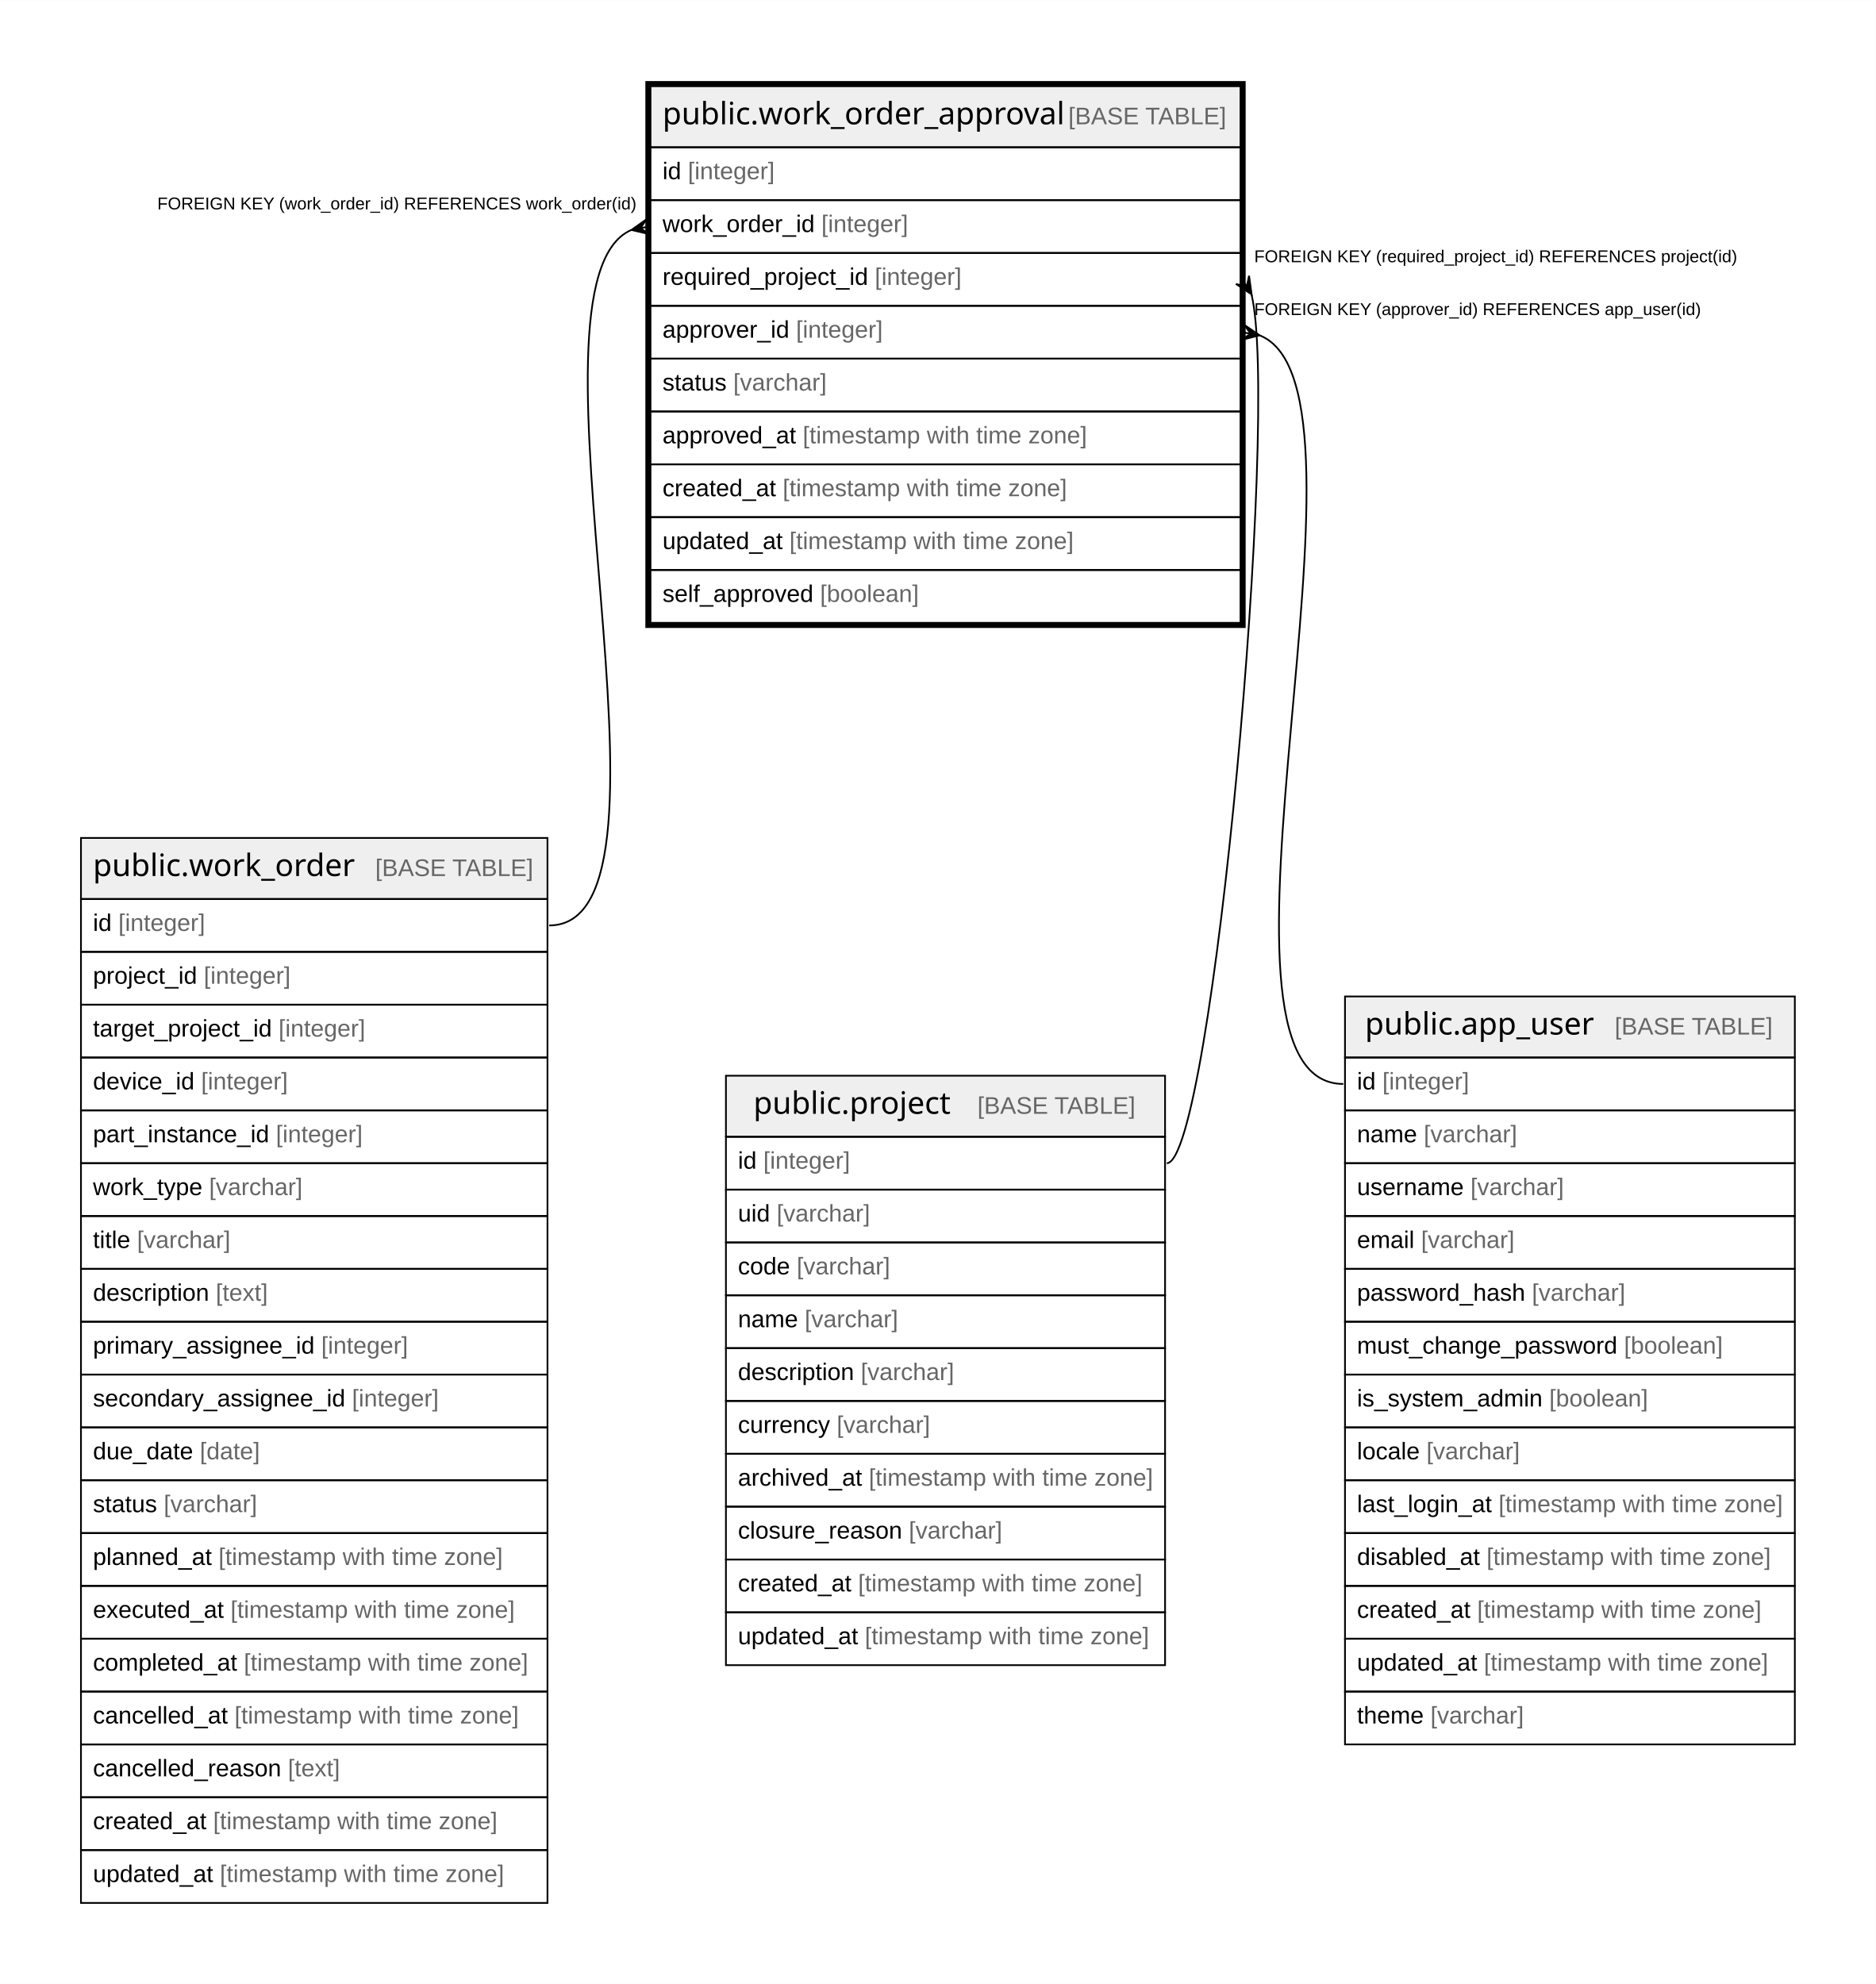
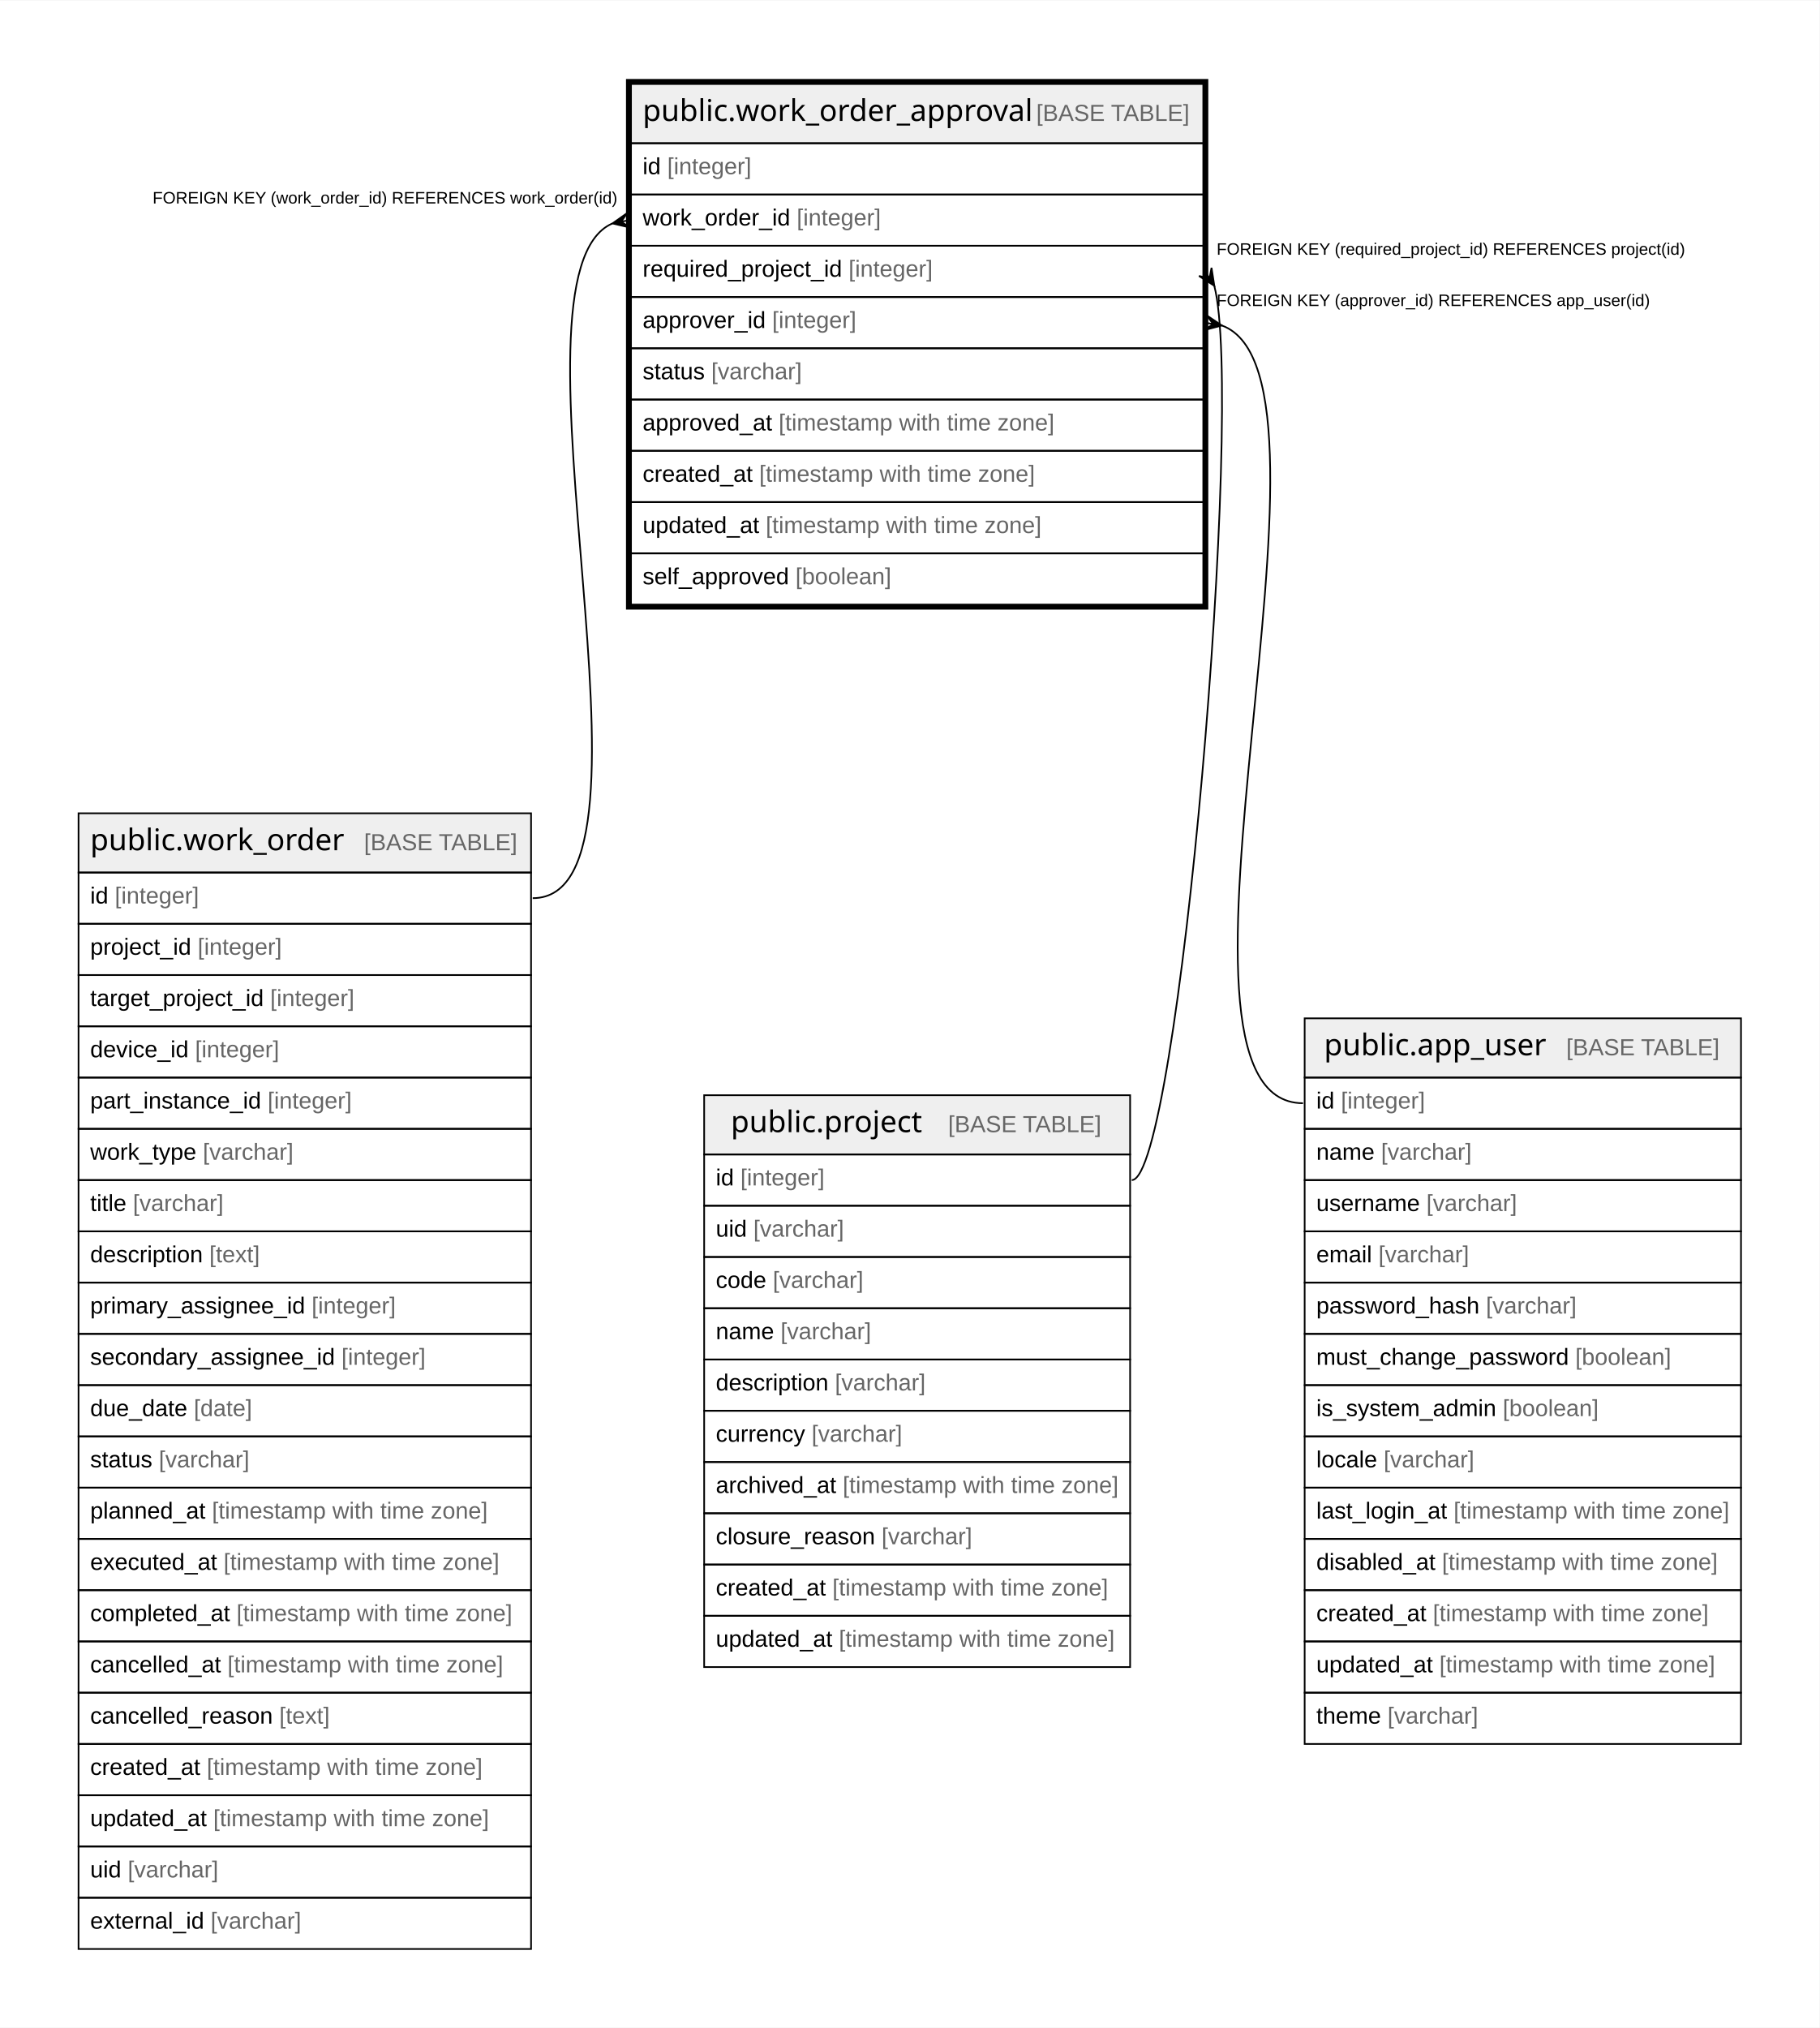
- <svg xmlns="http://www.w3.org/2000/svg" width="1093pt" height="1156pt" viewBox="0.00 0.00 1093.49 1156.40">
-   <g id="graph0" class="graph" transform="scale(1 1) rotate(0) translate(4 1152.4)">
-     <polygon fill="white" stroke="none" points="-4,4 -4,-1152.4 1089.49,-1152.4 1089.49,4 -4,4" />
+ <svg xmlns="http://www.w3.org/2000/svg" width="1093pt" height="1218pt" viewBox="0.00 0.00 1093.49 1218.00">
+   <g id="graph0" class="graph" transform="scale(1 1) rotate(0) translate(4 1214)">
+     <polygon fill="white" stroke="none" points="-4,4 -4,-1214 1089.49,-1214 1089.49,4 -4,4" />
    <g id="node1" class="node">
-       <polygon fill="#efefef" stroke="none" points="375.21,-1066.6 375.21,-1102.2 719.14,-1102.2 719.14,-1066.6 375.21,-1066.6" />
-       <polygon fill="none" stroke="black" points="375.21,-1066.6 375.21,-1102.2 719.14,-1102.2 719.14,-1066.6 375.21,-1066.6" />
-       <text text-anchor="start" x="382.21" y="-1080" font-family="Arial Bold" font-size="18.00">public.work_order_approval</text>
-       <text text-anchor="start" x="587.65" y="-1080" font-family="Arial" font-size="14.00">    </text>
-       <text text-anchor="start" x="618.77" y="-1080" font-family="Arial" font-size="14.00" fill="#666666">[BASE TABLE]</text>
+       <polygon fill="#efefef" stroke="none" points="375.21,-1128.2 375.21,-1163.8 719.14,-1163.8 719.14,-1128.2 375.21,-1128.2" />
+       <polygon fill="none" stroke="black" points="375.21,-1128.2 375.21,-1163.8 719.14,-1163.8 719.14,-1128.2 375.21,-1128.2" />
+       <text text-anchor="start" x="382.21" y="-1141.6" font-family="Arial Bold" font-size="18.00">public.work_order_approval</text>
+       <text text-anchor="start" x="587.65" y="-1141.6" font-family="Arial" font-size="14.00">    </text>
+       <text text-anchor="start" x="618.77" y="-1141.6" font-family="Arial" font-size="14.00" fill="#666666">[BASE TABLE]</text>
+       <polygon fill="none" stroke="black" points="375.21,-1097.4 375.21,-1128.2 719.14,-1128.2 719.14,-1097.4 375.21,-1097.4" />
+       <text text-anchor="start" x="382.21" y="-1109.6" font-family="Arial" font-size="14.00">id </text>
+       <text text-anchor="start" x="397" y="-1109.6" font-family="Arial" font-size="14.00" fill="#666666">[integer]</text>
+       <polygon fill="none" stroke="black" points="375.21,-1066.6 375.21,-1097.4 719.14,-1097.4 719.14,-1066.6 375.21,-1066.6" />
+       <text text-anchor="start" x="382.21" y="-1078.8" font-family="Arial" font-size="14.00">work_order_id </text>
+       <text text-anchor="start" x="474.81" y="-1078.8" font-family="Arial" font-size="14.00" fill="#666666">[integer]</text>
      <polygon fill="none" stroke="black" points="375.21,-1035.8 375.21,-1066.6 719.14,-1066.6 719.14,-1035.8 375.21,-1035.8" />
-       <text text-anchor="start" x="382.21" y="-1048" font-family="Arial" font-size="14.00">id </text>
-       <text text-anchor="start" x="397" y="-1048" font-family="Arial" font-size="14.00" fill="#666666">[integer]</text>
+       <text text-anchor="start" x="382.21" y="-1048" font-family="Arial" font-size="14.00">required_project_id </text>
+       <text text-anchor="start" x="505.96" y="-1048" font-family="Arial" font-size="14.00" fill="#666666">[integer]</text>
      <polygon fill="none" stroke="black" points="375.21,-1005 375.21,-1035.8 719.14,-1035.8 719.14,-1005 375.21,-1005" />
-       <text text-anchor="start" x="382.21" y="-1017.2" font-family="Arial" font-size="14.00">work_order_id </text>
-       <text text-anchor="start" x="474.81" y="-1017.2" font-family="Arial" font-size="14.00" fill="#666666">[integer]</text>
+       <text text-anchor="start" x="382.21" y="-1017.2" font-family="Arial" font-size="14.00">approver_id </text>
+       <text text-anchor="start" x="460.04" y="-1017.2" font-family="Arial" font-size="14.00" fill="#666666">[integer]</text>
      <polygon fill="none" stroke="black" points="375.21,-974.2 375.21,-1005 719.14,-1005 719.14,-974.2 375.21,-974.2" />
-       <text text-anchor="start" x="382.21" y="-986.4" font-family="Arial" font-size="14.00">required_project_id </text>
-       <text text-anchor="start" x="505.96" y="-986.4" font-family="Arial" font-size="14.00" fill="#666666">[integer]</text>
+       <text text-anchor="start" x="382.21" y="-986.4" font-family="Arial" font-size="14.00">status </text>
+       <text text-anchor="start" x="423.45" y="-986.4" font-family="Arial" font-size="14.00" fill="#666666">[varchar]</text>
      <polygon fill="none" stroke="black" points="375.21,-943.4 375.21,-974.2 719.14,-974.2 719.14,-943.4 375.21,-943.4" />
-       <text text-anchor="start" x="382.21" y="-955.6" font-family="Arial" font-size="14.00">approver_id </text>
-       <text text-anchor="start" x="460.04" y="-955.6" font-family="Arial" font-size="14.00" fill="#666666">[integer]</text>
+       <text text-anchor="start" x="382.21" y="-955.6" font-family="Arial" font-size="14.00">approved_at </text>
+       <text text-anchor="start" x="463.94" y="-955.6" font-family="Arial" font-size="14.00" fill="#666666">[timestamp with time zone]</text>
      <polygon fill="none" stroke="black" points="375.21,-912.6 375.21,-943.4 719.14,-943.4 719.14,-912.6 375.21,-912.6" />
-       <text text-anchor="start" x="382.21" y="-924.8" font-family="Arial" font-size="14.00">status </text>
-       <text text-anchor="start" x="423.45" y="-924.8" font-family="Arial" font-size="14.00" fill="#666666">[varchar]</text>
+       <text text-anchor="start" x="382.21" y="-924.8" font-family="Arial" font-size="14.00">created_at </text>
+       <text text-anchor="start" x="452.26" y="-924.8" font-family="Arial" font-size="14.00" fill="#666666">[timestamp with time zone]</text>
      <polygon fill="none" stroke="black" points="375.21,-881.8 375.21,-912.6 719.14,-912.6 719.14,-881.8 375.21,-881.8" />
-       <text text-anchor="start" x="382.21" y="-894" font-family="Arial" font-size="14.00">approved_at </text>
-       <text text-anchor="start" x="463.94" y="-894" font-family="Arial" font-size="14.00" fill="#666666">[timestamp with time zone]</text>
+       <text text-anchor="start" x="382.21" y="-894" font-family="Arial" font-size="14.00">updated_at </text>
+       <text text-anchor="start" x="456.17" y="-894" font-family="Arial" font-size="14.00" fill="#666666">[timestamp with time zone]</text>
      <polygon fill="none" stroke="black" points="375.21,-851 375.21,-881.8 719.14,-881.8 719.14,-851 375.21,-851" />
-       <text text-anchor="start" x="382.21" y="-863.2" font-family="Arial" font-size="14.00">created_at </text>
-       <text text-anchor="start" x="452.26" y="-863.2" font-family="Arial" font-size="14.00" fill="#666666">[timestamp with time zone]</text>
-       <polygon fill="none" stroke="black" points="375.21,-820.2 375.21,-851 719.14,-851 719.14,-820.2 375.21,-820.2" />
-       <text text-anchor="start" x="382.21" y="-832.4" font-family="Arial" font-size="14.00">updated_at </text>
-       <text text-anchor="start" x="456.17" y="-832.4" font-family="Arial" font-size="14.00" fill="#666666">[timestamp with time zone]</text>
-       <polygon fill="none" stroke="black" points="375.21,-789.4 375.21,-820.2 719.14,-820.2 719.14,-789.4 375.21,-789.4" />
-       <text text-anchor="start" x="382.21" y="-801.6" font-family="Arial" font-size="14.00">self_approved </text>
-       <text text-anchor="start" x="474.05" y="-801.6" font-family="Arial" font-size="14.00" fill="#666666">[boolean]</text>
-       <polygon fill="none" stroke="black" stroke-width="3" points="373.71,-787.9 373.71,-1103.7 720.64,-1103.7 720.64,-787.9 373.71,-787.9" />
+       <text text-anchor="start" x="382.21" y="-863.2" font-family="Arial" font-size="14.00">self_approved </text>
+       <text text-anchor="start" x="474.05" y="-863.2" font-family="Arial" font-size="14.00" fill="#666666">[boolean]</text>
+       <polygon fill="none" stroke="black" stroke-width="3" points="373.71,-849.5 373.71,-1165.3 720.64,-1165.3 720.64,-849.5 373.71,-849.5" />
    </g>
    <g id="node2" class="node">
-       <polygon fill="#efefef" stroke="none" points="43.2,-628.4 43.2,-664 315.15,-664 315.15,-628.4 43.2,-628.4" />
-       <polygon fill="none" stroke="black" points="43.2,-628.4 43.2,-664 315.15,-664 315.15,-628.4 43.2,-628.4" />
-       <text text-anchor="start" x="50.2" y="-641.8" font-family="Arial Bold" font-size="18.00">public.work_order</text>
-       <text text-anchor="start" x="183.66" y="-641.8" font-family="Arial" font-size="14.00">    </text>
-       <text text-anchor="start" x="214.78" y="-641.8" font-family="Arial" font-size="14.00" fill="#666666">[BASE TABLE]</text>
+       <polygon fill="#efefef" stroke="none" points="43.2,-690 43.2,-725.6 315.15,-725.6 315.15,-690 43.2,-690" />
+       <polygon fill="none" stroke="black" points="43.2,-690 43.2,-725.6 315.15,-725.6 315.15,-690 43.2,-690" />
+       <text text-anchor="start" x="50.2" y="-703.4" font-family="Arial Bold" font-size="18.00">public.work_order</text>
+       <text text-anchor="start" x="183.66" y="-703.4" font-family="Arial" font-size="14.00">    </text>
+       <text text-anchor="start" x="214.78" y="-703.4" font-family="Arial" font-size="14.00" fill="#666666">[BASE TABLE]</text>
+       <polygon fill="none" stroke="black" points="43.2,-659.2 43.2,-690 315.15,-690 315.15,-659.2 43.2,-659.2" />
+       <text text-anchor="start" x="50.2" y="-671.4" font-family="Arial" font-size="14.00">id </text>
+       <text text-anchor="start" x="64.99" y="-671.4" font-family="Arial" font-size="14.00" fill="#666666">[integer]</text>
+       <polygon fill="none" stroke="black" points="43.2,-628.4 43.2,-659.2 315.15,-659.2 315.15,-628.4 43.2,-628.4" />
+       <text text-anchor="start" x="50.2" y="-640.6" font-family="Arial" font-size="14.00">project_id </text>
+       <text text-anchor="start" x="114.79" y="-640.6" font-family="Arial" font-size="14.00" fill="#666666">[integer]</text>
      <polygon fill="none" stroke="black" points="43.2,-597.6 43.2,-628.4 315.15,-628.4 315.15,-597.6 43.2,-597.6" />
-       <text text-anchor="start" x="50.2" y="-609.8" font-family="Arial" font-size="14.00">id </text>
-       <text text-anchor="start" x="64.99" y="-609.8" font-family="Arial" font-size="14.00" fill="#666666">[integer]</text>
+       <text text-anchor="start" x="50.2" y="-609.8" font-family="Arial" font-size="14.00">target_project_id </text>
+       <text text-anchor="start" x="158.38" y="-609.8" font-family="Arial" font-size="14.00" fill="#666666">[integer]</text>
      <polygon fill="none" stroke="black" points="43.2,-566.8 43.2,-597.6 315.15,-597.6 315.15,-566.8 43.2,-566.8" />
-       <text text-anchor="start" x="50.2" y="-579" font-family="Arial" font-size="14.00">project_id </text>
-       <text text-anchor="start" x="114.79" y="-579" font-family="Arial" font-size="14.00" fill="#666666">[integer]</text>
+       <text text-anchor="start" x="50.2" y="-579" font-family="Arial" font-size="14.00">device_id </text>
+       <text text-anchor="start" x="113.24" y="-579" font-family="Arial" font-size="14.00" fill="#666666">[integer]</text>
      <polygon fill="none" stroke="black" points="43.2,-536 43.2,-566.8 315.15,-566.8 315.15,-536 43.2,-536" />
-       <text text-anchor="start" x="50.2" y="-548.2" font-family="Arial" font-size="14.00">target_project_id </text>
-       <text text-anchor="start" x="158.38" y="-548.2" font-family="Arial" font-size="14.00" fill="#666666">[integer]</text>
+       <text text-anchor="start" x="50.2" y="-548.2" font-family="Arial" font-size="14.00">part_instance_id </text>
+       <text text-anchor="start" x="156.83" y="-548.2" font-family="Arial" font-size="14.00" fill="#666666">[integer]</text>
      <polygon fill="none" stroke="black" points="43.2,-505.2 43.2,-536 315.15,-536 315.15,-505.2 43.2,-505.2" />
-       <text text-anchor="start" x="50.2" y="-517.4" font-family="Arial" font-size="14.00">device_id </text>
-       <text text-anchor="start" x="113.24" y="-517.4" font-family="Arial" font-size="14.00" fill="#666666">[integer]</text>
+       <text text-anchor="start" x="50.2" y="-517.4" font-family="Arial" font-size="14.00">work_type </text>
+       <text text-anchor="start" x="117.9" y="-517.4" font-family="Arial" font-size="14.00" fill="#666666">[varchar]</text>
      <polygon fill="none" stroke="black" points="43.2,-474.4 43.2,-505.2 315.15,-505.2 315.15,-474.4 43.2,-474.4" />
-       <text text-anchor="start" x="50.2" y="-486.6" font-family="Arial" font-size="14.00">part_instance_id </text>
-       <text text-anchor="start" x="156.83" y="-486.6" font-family="Arial" font-size="14.00" fill="#666666">[integer]</text>
+       <text text-anchor="start" x="50.2" y="-486.6" font-family="Arial" font-size="14.00">title </text>
+       <text text-anchor="start" x="75.88" y="-486.6" font-family="Arial" font-size="14.00" fill="#666666">[varchar]</text>
      <polygon fill="none" stroke="black" points="43.2,-443.6 43.2,-474.4 315.15,-474.4 315.15,-443.6 43.2,-443.6" />
-       <text text-anchor="start" x="50.2" y="-455.8" font-family="Arial" font-size="14.00">work_type </text>
-       <text text-anchor="start" x="117.9" y="-455.8" font-family="Arial" font-size="14.00" fill="#666666">[varchar]</text>
+       <text text-anchor="start" x="50.2" y="-455.8" font-family="Arial" font-size="14.00">description </text>
+       <text text-anchor="start" x="121.79" y="-455.8" font-family="Arial" font-size="14.00" fill="#666666">[text]</text>
      <polygon fill="none" stroke="black" points="43.2,-412.8 43.2,-443.6 315.15,-443.6 315.15,-412.8 43.2,-412.8" />
-       <text text-anchor="start" x="50.2" y="-425" font-family="Arial" font-size="14.00">title </text>
-       <text text-anchor="start" x="75.88" y="-425" font-family="Arial" font-size="14.00" fill="#666666">[varchar]</text>
+       <text text-anchor="start" x="50.2" y="-425" font-family="Arial" font-size="14.00">primary_assignee_id </text>
+       <text text-anchor="start" x="183.27" y="-425" font-family="Arial" font-size="14.00" fill="#666666">[integer]</text>
      <polygon fill="none" stroke="black" points="43.2,-382 43.2,-412.8 315.15,-412.8 315.15,-382 43.2,-382" />
-       <text text-anchor="start" x="50.2" y="-394.2" font-family="Arial" font-size="14.00">description </text>
-       <text text-anchor="start" x="121.79" y="-394.2" font-family="Arial" font-size="14.00" fill="#666666">[text]</text>
+       <text text-anchor="start" x="50.2" y="-394.2" font-family="Arial" font-size="14.00">secondary_assignee_id </text>
+       <text text-anchor="start" x="201.19" y="-394.2" font-family="Arial" font-size="14.00" fill="#666666">[integer]</text>
      <polygon fill="none" stroke="black" points="43.2,-351.2 43.2,-382 315.15,-382 315.15,-351.2 43.2,-351.2" />
-       <text text-anchor="start" x="50.2" y="-363.4" font-family="Arial" font-size="14.00">primary_assignee_id </text>
-       <text text-anchor="start" x="183.27" y="-363.4" font-family="Arial" font-size="14.00" fill="#666666">[integer]</text>
+       <text text-anchor="start" x="50.2" y="-363.4" font-family="Arial" font-size="14.00">due_date </text>
+       <text text-anchor="start" x="112.48" y="-363.4" font-family="Arial" font-size="14.00" fill="#666666">[date]</text>
      <polygon fill="none" stroke="black" points="43.2,-320.4 43.2,-351.2 315.15,-351.2 315.15,-320.4 43.2,-320.4" />
-       <text text-anchor="start" x="50.2" y="-332.6" font-family="Arial" font-size="14.00">secondary_assignee_id </text>
-       <text text-anchor="start" x="201.19" y="-332.6" font-family="Arial" font-size="14.00" fill="#666666">[integer]</text>
+       <text text-anchor="start" x="50.2" y="-332.6" font-family="Arial" font-size="14.00">status </text>
+       <text text-anchor="start" x="91.44" y="-332.6" font-family="Arial" font-size="14.00" fill="#666666">[varchar]</text>
      <polygon fill="none" stroke="black" points="43.2,-289.6 43.2,-320.4 315.15,-320.4 315.15,-289.6 43.2,-289.6" />
-       <text text-anchor="start" x="50.2" y="-301.8" font-family="Arial" font-size="14.00">due_date </text>
-       <text text-anchor="start" x="112.48" y="-301.8" font-family="Arial" font-size="14.00" fill="#666666">[date]</text>
+       <text text-anchor="start" x="50.2" y="-301.8" font-family="Arial" font-size="14.00">planned_at </text>
+       <text text-anchor="start" x="123.38" y="-301.8" font-family="Arial" font-size="14.00" fill="#666666">[timestamp with time zone]</text>
      <polygon fill="none" stroke="black" points="43.2,-258.8 43.2,-289.6 315.15,-289.6 315.15,-258.8 43.2,-258.8" />
-       <text text-anchor="start" x="50.2" y="-271" font-family="Arial" font-size="14.00">status </text>
-       <text text-anchor="start" x="91.44" y="-271" font-family="Arial" font-size="14.00" fill="#666666">[varchar]</text>
+       <text text-anchor="start" x="50.2" y="-271" font-family="Arial" font-size="14.00">executed_at </text>
+       <text text-anchor="start" x="130.37" y="-271" font-family="Arial" font-size="14.00" fill="#666666">[timestamp with time zone]</text>
      <polygon fill="none" stroke="black" points="43.2,-228 43.2,-258.8 315.15,-258.8 315.15,-228 43.2,-228" />
-       <text text-anchor="start" x="50.2" y="-240.2" font-family="Arial" font-size="14.00">planned_at </text>
-       <text text-anchor="start" x="123.38" y="-240.2" font-family="Arial" font-size="14.00" fill="#666666">[timestamp with time zone]</text>
+       <text text-anchor="start" x="50.2" y="-240.2" font-family="Arial" font-size="14.00">completed_at </text>
+       <text text-anchor="start" x="138.14" y="-240.2" font-family="Arial" font-size="14.00" fill="#666666">[timestamp with time zone]</text>
      <polygon fill="none" stroke="black" points="43.2,-197.2 43.2,-228 315.15,-228 315.15,-197.2 43.2,-197.2" />
-       <text text-anchor="start" x="50.2" y="-209.4" font-family="Arial" font-size="14.00">executed_at </text>
-       <text text-anchor="start" x="130.37" y="-209.4" font-family="Arial" font-size="14.00" fill="#666666">[timestamp with time zone]</text>
+       <text text-anchor="start" x="50.2" y="-209.4" font-family="Arial" font-size="14.00">cancelled_at </text>
+       <text text-anchor="start" x="132.7" y="-209.4" font-family="Arial" font-size="14.00" fill="#666666">[timestamp with time zone]</text>
      <polygon fill="none" stroke="black" points="43.2,-166.4 43.2,-197.2 315.15,-197.2 315.15,-166.4 43.2,-166.4" />
-       <text text-anchor="start" x="50.2" y="-178.6" font-family="Arial" font-size="14.00">completed_at </text>
-       <text text-anchor="start" x="138.14" y="-178.6" font-family="Arial" font-size="14.00" fill="#666666">[timestamp with time zone]</text>
+       <text text-anchor="start" x="50.2" y="-178.6" font-family="Arial" font-size="14.00">cancelled_reason </text>
+       <text text-anchor="start" x="163.83" y="-178.6" font-family="Arial" font-size="14.00" fill="#666666">[text]</text>
      <polygon fill="none" stroke="black" points="43.2,-135.6 43.2,-166.4 315.15,-166.4 315.15,-135.6 43.2,-135.6" />
-       <text text-anchor="start" x="50.2" y="-147.8" font-family="Arial" font-size="14.00">cancelled_at </text>
-       <text text-anchor="start" x="132.7" y="-147.8" font-family="Arial" font-size="14.00" fill="#666666">[timestamp with time zone]</text>
+       <text text-anchor="start" x="50.2" y="-147.8" font-family="Arial" font-size="14.00">created_at </text>
+       <text text-anchor="start" x="120.25" y="-147.8" font-family="Arial" font-size="14.00" fill="#666666">[timestamp with time zone]</text>
      <polygon fill="none" stroke="black" points="43.2,-104.8 43.2,-135.6 315.15,-135.6 315.15,-104.8 43.2,-104.8" />
-       <text text-anchor="start" x="50.2" y="-117" font-family="Arial" font-size="14.00">cancelled_reason </text>
-       <text text-anchor="start" x="163.83" y="-117" font-family="Arial" font-size="14.00" fill="#666666">[text]</text>
+       <text text-anchor="start" x="50.2" y="-117" font-family="Arial" font-size="14.00">updated_at </text>
+       <text text-anchor="start" x="124.16" y="-117" font-family="Arial" font-size="14.00" fill="#666666">[timestamp with time zone]</text>
      <polygon fill="none" stroke="black" points="43.2,-74 43.2,-104.8 315.15,-104.8 315.15,-74 43.2,-74" />
-       <text text-anchor="start" x="50.2" y="-86.2" font-family="Arial" font-size="14.00">created_at </text>
-       <text text-anchor="start" x="120.25" y="-86.2" font-family="Arial" font-size="14.00" fill="#666666">[timestamp with time zone]</text>
+       <text text-anchor="start" x="50.2" y="-86.2" font-family="Arial" font-size="14.00">uid </text>
+       <text text-anchor="start" x="72.77" y="-86.2" font-family="Arial" font-size="14.00" fill="#666666">[varchar]</text>
      <polygon fill="none" stroke="black" points="43.2,-43.2 43.2,-74 315.15,-74 315.15,-43.2 43.2,-43.2" />
-       <text text-anchor="start" x="50.2" y="-55.4" font-family="Arial" font-size="14.00">updated_at </text>
-       <text text-anchor="start" x="124.16" y="-55.4" font-family="Arial" font-size="14.00" fill="#666666">[timestamp with time zone]</text>
+       <text text-anchor="start" x="50.2" y="-55.4" font-family="Arial" font-size="14.00">external_id </text>
+       <text text-anchor="start" x="122.58" y="-55.4" font-family="Arial" font-size="14.00" fill="#666666">[varchar]</text>
    </g>
    <g id="edge1" class="edge">
-       <path fill="none" stroke="black" d="M364.02,-1018.4C292.64,-987.67 403.85,-613 316.15,-613" />
-       <polygon fill="black" stroke="black" points="364.07,-1018.41 373.02,-1024.75 369.31,-1019.44 373.56,-1020.27 373.56,-1020.27 373.56,-1020.27 369.31,-1019.44 374.75,-1015.92 364.07,-1018.41" />
-       <text text-anchor="start" x="87.7" y="-1030.4" font-family="Arial" font-size="10.00">FOREIGN KEY (work_order_id) REFERENCES work_order(id)</text>
+       <path fill="none" stroke="black" d="M364.02,-1080C292.64,-1049.27 403.85,-674.6 316.15,-674.6" />
+       <polygon fill="black" stroke="black" points="364.07,-1080.01 373.02,-1086.35 369.31,-1081.04 373.56,-1081.87 373.56,-1081.87 373.56,-1081.87 369.31,-1081.04 374.75,-1077.52 364.07,-1080.01" />
+       <text text-anchor="start" x="87.7" y="-1092" font-family="Arial" font-size="10.00">FOREIGN KEY (work_order_id) REFERENCES work_order(id)</text>
    </g>
    <g id="node3" class="node">
-       <polygon fill="#efefef" stroke="none" points="419.18,-489.8 419.18,-525.4 675.17,-525.4 675.17,-489.8 419.18,-489.8" />
-       <polygon fill="none" stroke="black" points="419.18,-489.8 419.18,-525.4 675.17,-525.4 675.17,-489.8 419.18,-489.8" />
-       <text text-anchor="start" x="435.2" y="-503.2" font-family="Arial Bold" font-size="18.00">public.project</text>
-       <text text-anchor="start" x="534.66" y="-503.2" font-family="Arial" font-size="14.00">    </text>
-       <text text-anchor="start" x="565.78" y="-503.2" font-family="Arial" font-size="14.00" fill="#666666">[BASE TABLE]</text>
+       <polygon fill="#efefef" stroke="none" points="419.18,-520.6 419.18,-556.2 675.17,-556.2 675.17,-520.6 419.18,-520.6" />
+       <polygon fill="none" stroke="black" points="419.18,-520.6 419.18,-556.2 675.17,-556.2 675.17,-520.6 419.18,-520.6" />
+       <text text-anchor="start" x="435.2" y="-534" font-family="Arial Bold" font-size="18.00">public.project</text>
+       <text text-anchor="start" x="534.66" y="-534" font-family="Arial" font-size="14.00">    </text>
+       <text text-anchor="start" x="565.78" y="-534" font-family="Arial" font-size="14.00" fill="#666666">[BASE TABLE]</text>
+       <polygon fill="none" stroke="black" points="419.18,-489.8 419.18,-520.6 675.17,-520.6 675.17,-489.8 419.18,-489.8" />
+       <text text-anchor="start" x="426.18" y="-502" font-family="Arial" font-size="14.00">id </text>
+       <text text-anchor="start" x="440.97" y="-502" font-family="Arial" font-size="14.00" fill="#666666">[integer]</text>
      <polygon fill="none" stroke="black" points="419.18,-459 419.18,-489.8 675.17,-489.8 675.17,-459 419.18,-459" />
-       <text text-anchor="start" x="426.18" y="-471.2" font-family="Arial" font-size="14.00">id </text>
-       <text text-anchor="start" x="440.97" y="-471.2" font-family="Arial" font-size="14.00" fill="#666666">[integer]</text>
+       <text text-anchor="start" x="426.18" y="-471.2" font-family="Arial" font-size="14.00">uid </text>
+       <text text-anchor="start" x="448.75" y="-471.2" font-family="Arial" font-size="14.00" fill="#666666">[varchar]</text>
      <polygon fill="none" stroke="black" points="419.18,-428.2 419.18,-459 675.17,-459 675.17,-428.2 419.18,-428.2" />
-       <text text-anchor="start" x="426.18" y="-440.4" font-family="Arial" font-size="14.00">uid </text>
-       <text text-anchor="start" x="448.75" y="-440.4" font-family="Arial" font-size="14.00" fill="#666666">[varchar]</text>
+       <text text-anchor="start" x="426.18" y="-440.4" font-family="Arial" font-size="14.00">code </text>
+       <text text-anchor="start" x="460.43" y="-440.4" font-family="Arial" font-size="14.00" fill="#666666">[varchar]</text>
      <polygon fill="none" stroke="black" points="419.18,-397.4 419.18,-428.2 675.17,-428.2 675.17,-397.4 419.18,-397.4" />
-       <text text-anchor="start" x="426.18" y="-409.6" font-family="Arial" font-size="14.00">code </text>
-       <text text-anchor="start" x="460.43" y="-409.6" font-family="Arial" font-size="14.00" fill="#666666">[varchar]</text>
+       <text text-anchor="start" x="426.18" y="-409.6" font-family="Arial" font-size="14.00">name </text>
+       <text text-anchor="start" x="465.09" y="-409.6" font-family="Arial" font-size="14.00" fill="#666666">[varchar]</text>
      <polygon fill="none" stroke="black" points="419.18,-366.6 419.18,-397.4 675.17,-397.4 675.17,-366.6 419.18,-366.6" />
-       <text text-anchor="start" x="426.18" y="-378.8" font-family="Arial" font-size="14.00">name </text>
-       <text text-anchor="start" x="465.09" y="-378.8" font-family="Arial" font-size="14.00" fill="#666666">[varchar]</text>
+       <text text-anchor="start" x="426.18" y="-378.8" font-family="Arial" font-size="14.00">description </text>
+       <text text-anchor="start" x="497.77" y="-378.8" font-family="Arial" font-size="14.00" fill="#666666">[varchar]</text>
      <polygon fill="none" stroke="black" points="419.18,-335.8 419.18,-366.6 675.17,-366.6 675.17,-335.8 419.18,-335.8" />
-       <text text-anchor="start" x="426.18" y="-348" font-family="Arial" font-size="14.00">description </text>
-       <text text-anchor="start" x="497.77" y="-348" font-family="Arial" font-size="14.00" fill="#666666">[varchar]</text>
+       <text text-anchor="start" x="426.18" y="-348" font-family="Arial" font-size="14.00">currency </text>
+       <text text-anchor="start" x="483.75" y="-348" font-family="Arial" font-size="14.00" fill="#666666">[varchar]</text>
      <polygon fill="none" stroke="black" points="419.18,-305 419.18,-335.8 675.17,-335.8 675.17,-305 419.18,-305" />
-       <text text-anchor="start" x="426.18" y="-317.2" font-family="Arial" font-size="14.00">currency </text>
-       <text text-anchor="start" x="483.75" y="-317.2" font-family="Arial" font-size="14.00" fill="#666666">[varchar]</text>
+       <text text-anchor="start" x="426.18" y="-317.2" font-family="Arial" font-size="14.00">archived_at </text>
+       <text text-anchor="start" x="502.45" y="-317.2" font-family="Arial" font-size="14.00" fill="#666666">[timestamp with time zone]</text>
      <polygon fill="none" stroke="black" points="419.18,-274.2 419.18,-305 675.17,-305 675.17,-274.2 419.18,-274.2" />
-       <text text-anchor="start" x="426.18" y="-286.4" font-family="Arial" font-size="14.00">archived_at </text>
-       <text text-anchor="start" x="502.45" y="-286.4" font-family="Arial" font-size="14.00" fill="#666666">[timestamp with time zone]</text>
+       <text text-anchor="start" x="426.18" y="-286.4" font-family="Arial" font-size="14.00">closure_reason </text>
+       <text text-anchor="start" x="525.79" y="-286.4" font-family="Arial" font-size="14.00" fill="#666666">[varchar]</text>
      <polygon fill="none" stroke="black" points="419.18,-243.4 419.18,-274.2 675.17,-274.2 675.17,-243.4 419.18,-243.4" />
-       <text text-anchor="start" x="426.18" y="-255.6" font-family="Arial" font-size="14.00">closure_reason </text>
-       <text text-anchor="start" x="525.79" y="-255.6" font-family="Arial" font-size="14.00" fill="#666666">[varchar]</text>
+       <text text-anchor="start" x="426.18" y="-255.6" font-family="Arial" font-size="14.00">created_at </text>
+       <text text-anchor="start" x="496.23" y="-255.6" font-family="Arial" font-size="14.00" fill="#666666">[timestamp with time zone]</text>
      <polygon fill="none" stroke="black" points="419.18,-212.6 419.18,-243.4 675.17,-243.4 675.17,-212.6 419.18,-212.6" />
-       <text text-anchor="start" x="426.18" y="-224.8" font-family="Arial" font-size="14.00">created_at </text>
-       <text text-anchor="start" x="496.23" y="-224.8" font-family="Arial" font-size="14.00" fill="#666666">[timestamp with time zone]</text>
-       <polygon fill="none" stroke="black" points="419.18,-181.8 419.18,-212.6 675.17,-212.6 675.17,-181.8 419.18,-181.8" />
-       <text text-anchor="start" x="426.18" y="-194" font-family="Arial" font-size="14.00">updated_at </text>
-       <text text-anchor="start" x="500.14" y="-194" font-family="Arial" font-size="14.00" fill="#666666">[timestamp with time zone]</text>
+       <text text-anchor="start" x="426.18" y="-224.8" font-family="Arial" font-size="14.00">updated_at </text>
+       <text text-anchor="start" x="500.14" y="-224.8" font-family="Arial" font-size="14.00" fill="#666666">[timestamp with time zone]</text>
    </g>
    <g id="edge2" class="edge">
-       <path fill="none" stroke="black" d="M725.48,-981.09C742.25,-914.1 702.71,-474.4 676.17,-474.4" />
-       <polygon fill="black" stroke="black" points="725.63,-980.84 716.5,-986.93 722.79,-985.36 720.49,-989.03 720.49,-989.03 720.49,-989.03 722.79,-985.36 724.13,-991.71 725.63,-980.84" />
-       <text text-anchor="start" x="727.14" y="-999.6" font-family="Arial" font-size="10.00">FOREIGN KEY (required_project_id) REFERENCES project(id)</text>
+       <path fill="none" stroke="black" d="M725.72,-1042.62C744.12,-973.16 704.34,-505.2 676.17,-505.2" />
+       <polygon fill="black" stroke="black" points="725.78,-1042.54 716.55,-1048.46 722.87,-1047.01 720.5,-1050.64 720.5,-1050.64 720.5,-1050.64 722.87,-1047.01 724.09,-1053.37 725.78,-1042.54" />
+       <text text-anchor="start" x="727.14" y="-1061.2" font-family="Arial" font-size="10.00">FOREIGN KEY (required_project_id) REFERENCES project(id)</text>
    </g>
    <g id="node4" class="node">
-       <polygon fill="#efefef" stroke="none" points="780.06,-536 780.06,-571.6 1042.29,-571.6 1042.29,-536 780.06,-536" />
-       <polygon fill="none" stroke="black" points="780.06,-536 780.06,-571.6 1042.29,-571.6 1042.29,-536 780.06,-536" />
-       <text text-anchor="start" x="791.7" y="-549.4" font-family="Arial Bold" font-size="18.00">public.app_user</text>
-       <text text-anchor="start" x="906.17" y="-549.4" font-family="Arial" font-size="14.00">    </text>
-       <text text-anchor="start" x="937.28" y="-549.4" font-family="Arial" font-size="14.00" fill="#666666">[BASE TABLE]</text>
+       <polygon fill="#efefef" stroke="none" points="780.06,-566.8 780.06,-602.4 1042.29,-602.4 1042.29,-566.8 780.06,-566.8" />
+       <polygon fill="none" stroke="black" points="780.06,-566.8 780.06,-602.4 1042.29,-602.4 1042.29,-566.8 780.06,-566.8" />
+       <text text-anchor="start" x="791.7" y="-580.2" font-family="Arial Bold" font-size="18.00">public.app_user</text>
+       <text text-anchor="start" x="906.17" y="-580.2" font-family="Arial" font-size="14.00">    </text>
+       <text text-anchor="start" x="937.28" y="-580.2" font-family="Arial" font-size="14.00" fill="#666666">[BASE TABLE]</text>
+       <polygon fill="none" stroke="black" points="780.06,-536 780.06,-566.8 1042.29,-566.8 1042.29,-536 780.06,-536" />
+       <text text-anchor="start" x="787.06" y="-548.2" font-family="Arial" font-size="14.00">id </text>
+       <text text-anchor="start" x="801.85" y="-548.2" font-family="Arial" font-size="14.00" fill="#666666">[integer]</text>
      <polygon fill="none" stroke="black" points="780.06,-505.2 780.06,-536 1042.29,-536 1042.29,-505.2 780.06,-505.2" />
-       <text text-anchor="start" x="787.06" y="-517.4" font-family="Arial" font-size="14.00">id </text>
-       <text text-anchor="start" x="801.85" y="-517.4" font-family="Arial" font-size="14.00" fill="#666666">[integer]</text>
+       <text text-anchor="start" x="787.06" y="-517.4" font-family="Arial" font-size="14.00">name </text>
+       <text text-anchor="start" x="825.97" y="-517.4" font-family="Arial" font-size="14.00" fill="#666666">[varchar]</text>
      <polygon fill="none" stroke="black" points="780.06,-474.4 780.06,-505.2 1042.29,-505.2 1042.29,-474.4 780.06,-474.4" />
-       <text text-anchor="start" x="787.06" y="-486.6" font-family="Arial" font-size="14.00">name </text>
-       <text text-anchor="start" x="825.97" y="-486.6" font-family="Arial" font-size="14.00" fill="#666666">[varchar]</text>
+       <text text-anchor="start" x="787.06" y="-486.6" font-family="Arial" font-size="14.00">username </text>
+       <text text-anchor="start" x="853.21" y="-486.6" font-family="Arial" font-size="14.00" fill="#666666">[varchar]</text>
      <polygon fill="none" stroke="black" points="780.06,-443.6 780.06,-474.4 1042.29,-474.4 1042.29,-443.6 780.06,-443.6" />
-       <text text-anchor="start" x="787.06" y="-455.8" font-family="Arial" font-size="14.00">username </text>
-       <text text-anchor="start" x="853.21" y="-455.8" font-family="Arial" font-size="14.00" fill="#666666">[varchar]</text>
+       <text text-anchor="start" x="787.06" y="-455.8" font-family="Arial" font-size="14.00">email </text>
+       <text text-anchor="start" x="824.41" y="-455.8" font-family="Arial" font-size="14.00" fill="#666666">[varchar]</text>
      <polygon fill="none" stroke="black" points="780.06,-412.8 780.06,-443.6 1042.29,-443.6 1042.29,-412.8 780.06,-412.8" />
-       <text text-anchor="start" x="787.06" y="-425" font-family="Arial" font-size="14.00">email </text>
-       <text text-anchor="start" x="824.41" y="-425" font-family="Arial" font-size="14.00" fill="#666666">[varchar]</text>
+       <text text-anchor="start" x="787.06" y="-425" font-family="Arial" font-size="14.00">password_hash </text>
+       <text text-anchor="start" x="889.01" y="-425" font-family="Arial" font-size="14.00" fill="#666666">[varchar]</text>
      <polygon fill="none" stroke="black" points="780.06,-382 780.06,-412.8 1042.29,-412.8 1042.29,-382 780.06,-382" />
-       <text text-anchor="start" x="787.06" y="-394.2" font-family="Arial" font-size="14.00">password_hash </text>
-       <text text-anchor="start" x="889.01" y="-394.2" font-family="Arial" font-size="14.00" fill="#666666">[varchar]</text>
+       <text text-anchor="start" x="787.06" y="-394.2" font-family="Arial" font-size="14.00">must_change_password </text>
+       <text text-anchor="start" x="942.71" y="-394.2" font-family="Arial" font-size="14.00" fill="#666666">[boolean]</text>
      <polygon fill="none" stroke="black" points="780.06,-351.2 780.06,-382 1042.29,-382 1042.29,-351.2 780.06,-351.2" />
-       <text text-anchor="start" x="787.06" y="-363.4" font-family="Arial" font-size="14.00">must_change_password </text>
-       <text text-anchor="start" x="942.71" y="-363.4" font-family="Arial" font-size="14.00" fill="#666666">[boolean]</text>
+       <text text-anchor="start" x="787.06" y="-363.4" font-family="Arial" font-size="14.00">is_system_admin </text>
+       <text text-anchor="start" x="899.1" y="-363.4" font-family="Arial" font-size="14.00" fill="#666666">[boolean]</text>
      <polygon fill="none" stroke="black" points="780.06,-320.4 780.06,-351.2 1042.29,-351.2 1042.29,-320.4 780.06,-320.4" />
-       <text text-anchor="start" x="787.06" y="-332.6" font-family="Arial" font-size="14.00">is_system_admin </text>
-       <text text-anchor="start" x="899.1" y="-332.6" font-family="Arial" font-size="14.00" fill="#666666">[boolean]</text>
+       <text text-anchor="start" x="787.06" y="-332.6" font-family="Arial" font-size="14.00">locale </text>
+       <text text-anchor="start" x="827.53" y="-332.6" font-family="Arial" font-size="14.00" fill="#666666">[varchar]</text>
      <polygon fill="none" stroke="black" points="780.06,-289.6 780.06,-320.4 1042.29,-320.4 1042.29,-289.6 780.06,-289.6" />
-       <text text-anchor="start" x="787.06" y="-301.8" font-family="Arial" font-size="14.00">locale </text>
-       <text text-anchor="start" x="827.53" y="-301.8" font-family="Arial" font-size="14.00" fill="#666666">[varchar]</text>
+       <text text-anchor="start" x="787.06" y="-301.8" font-family="Arial" font-size="14.00">last_login_at </text>
+       <text text-anchor="start" x="869.57" y="-301.8" font-family="Arial" font-size="14.00" fill="#666666">[timestamp with time zone]</text>
      <polygon fill="none" stroke="black" points="780.06,-258.8 780.06,-289.6 1042.29,-289.6 1042.29,-258.8 780.06,-258.8" />
-       <text text-anchor="start" x="787.06" y="-271" font-family="Arial" font-size="14.00">last_login_at </text>
-       <text text-anchor="start" x="869.57" y="-271" font-family="Arial" font-size="14.00" fill="#666666">[timestamp with time zone]</text>
+       <text text-anchor="start" x="787.06" y="-271" font-family="Arial" font-size="14.00">disabled_at </text>
+       <text text-anchor="start" x="862.57" y="-271" font-family="Arial" font-size="14.00" fill="#666666">[timestamp with time zone]</text>
      <polygon fill="none" stroke="black" points="780.06,-228 780.06,-258.8 1042.29,-258.8 1042.29,-228 780.06,-228" />
-       <text text-anchor="start" x="787.06" y="-240.2" font-family="Arial" font-size="14.00">disabled_at </text>
-       <text text-anchor="start" x="862.57" y="-240.2" font-family="Arial" font-size="14.00" fill="#666666">[timestamp with time zone]</text>
+       <text text-anchor="start" x="787.06" y="-240.2" font-family="Arial" font-size="14.00">created_at </text>
+       <text text-anchor="start" x="857.11" y="-240.2" font-family="Arial" font-size="14.00" fill="#666666">[timestamp with time zone]</text>
      <polygon fill="none" stroke="black" points="780.06,-197.2 780.06,-228 1042.29,-228 1042.29,-197.2 780.06,-197.2" />
-       <text text-anchor="start" x="787.06" y="-209.4" font-family="Arial" font-size="14.00">created_at </text>
-       <text text-anchor="start" x="857.11" y="-209.4" font-family="Arial" font-size="14.00" fill="#666666">[timestamp with time zone]</text>
+       <text text-anchor="start" x="787.06" y="-209.4" font-family="Arial" font-size="14.00">updated_at </text>
+       <text text-anchor="start" x="861.02" y="-209.4" font-family="Arial" font-size="14.00" fill="#666666">[timestamp with time zone]</text>
      <polygon fill="none" stroke="black" points="780.06,-166.4 780.06,-197.2 1042.29,-197.2 1042.29,-166.4 780.06,-166.4" />
-       <text text-anchor="start" x="787.06" y="-178.6" font-family="Arial" font-size="14.00">updated_at </text>
-       <text text-anchor="start" x="861.02" y="-178.6" font-family="Arial" font-size="14.00" fill="#666666">[timestamp with time zone]</text>
-       <polygon fill="none" stroke="black" points="780.06,-135.6 780.06,-166.4 1042.29,-166.4 1042.29,-135.6 780.06,-135.6" />
-       <text text-anchor="start" x="787.06" y="-147.8" font-family="Arial" font-size="14.00">theme </text>
-       <text text-anchor="start" x="829.86" y="-147.8" font-family="Arial" font-size="14.00" fill="#666666">[varchar]</text>
+       <text text-anchor="start" x="787.06" y="-178.6" font-family="Arial" font-size="14.00">theme </text>
+       <text text-anchor="start" x="829.86" y="-178.6" font-family="Arial" font-size="14.00" fill="#666666">[varchar]</text>
    </g>
    <g id="edge3" class="edge">
-       <path fill="none" stroke="black" d="M730.13,-957.03C808.51,-926.88 684.45,-520.6 779.06,-520.6" />
-       <polygon fill="black" stroke="black" points="730.31,-957 719.68,-954.31 725.06,-957.93 720.8,-958.68 720.8,-958.68 720.8,-958.68 725.06,-957.93 721.25,-963.17 730.31,-957" />
-       <text text-anchor="start" x="727.14" y="-968.8" font-family="Arial" font-size="10.00">FOREIGN KEY (approver_id) REFERENCES app_user(id)</text>
+       <path fill="none" stroke="black" d="M730.29,-1018.7C814.87,-988 677.71,-551.4 779.06,-551.4" />
+       <polygon fill="black" stroke="black" points="730.33,-1018.69 719.73,-1015.91 725.07,-1019.57 720.8,-1020.29 720.8,-1020.29 720.8,-1020.29 725.07,-1019.57 721.21,-1024.78 730.33,-1018.69" />
+       <text text-anchor="start" x="727.14" y="-1030.4" font-family="Arial" font-size="10.00">FOREIGN KEY (approver_id) REFERENCES app_user(id)</text>
    </g>
  </g>
</svg>
